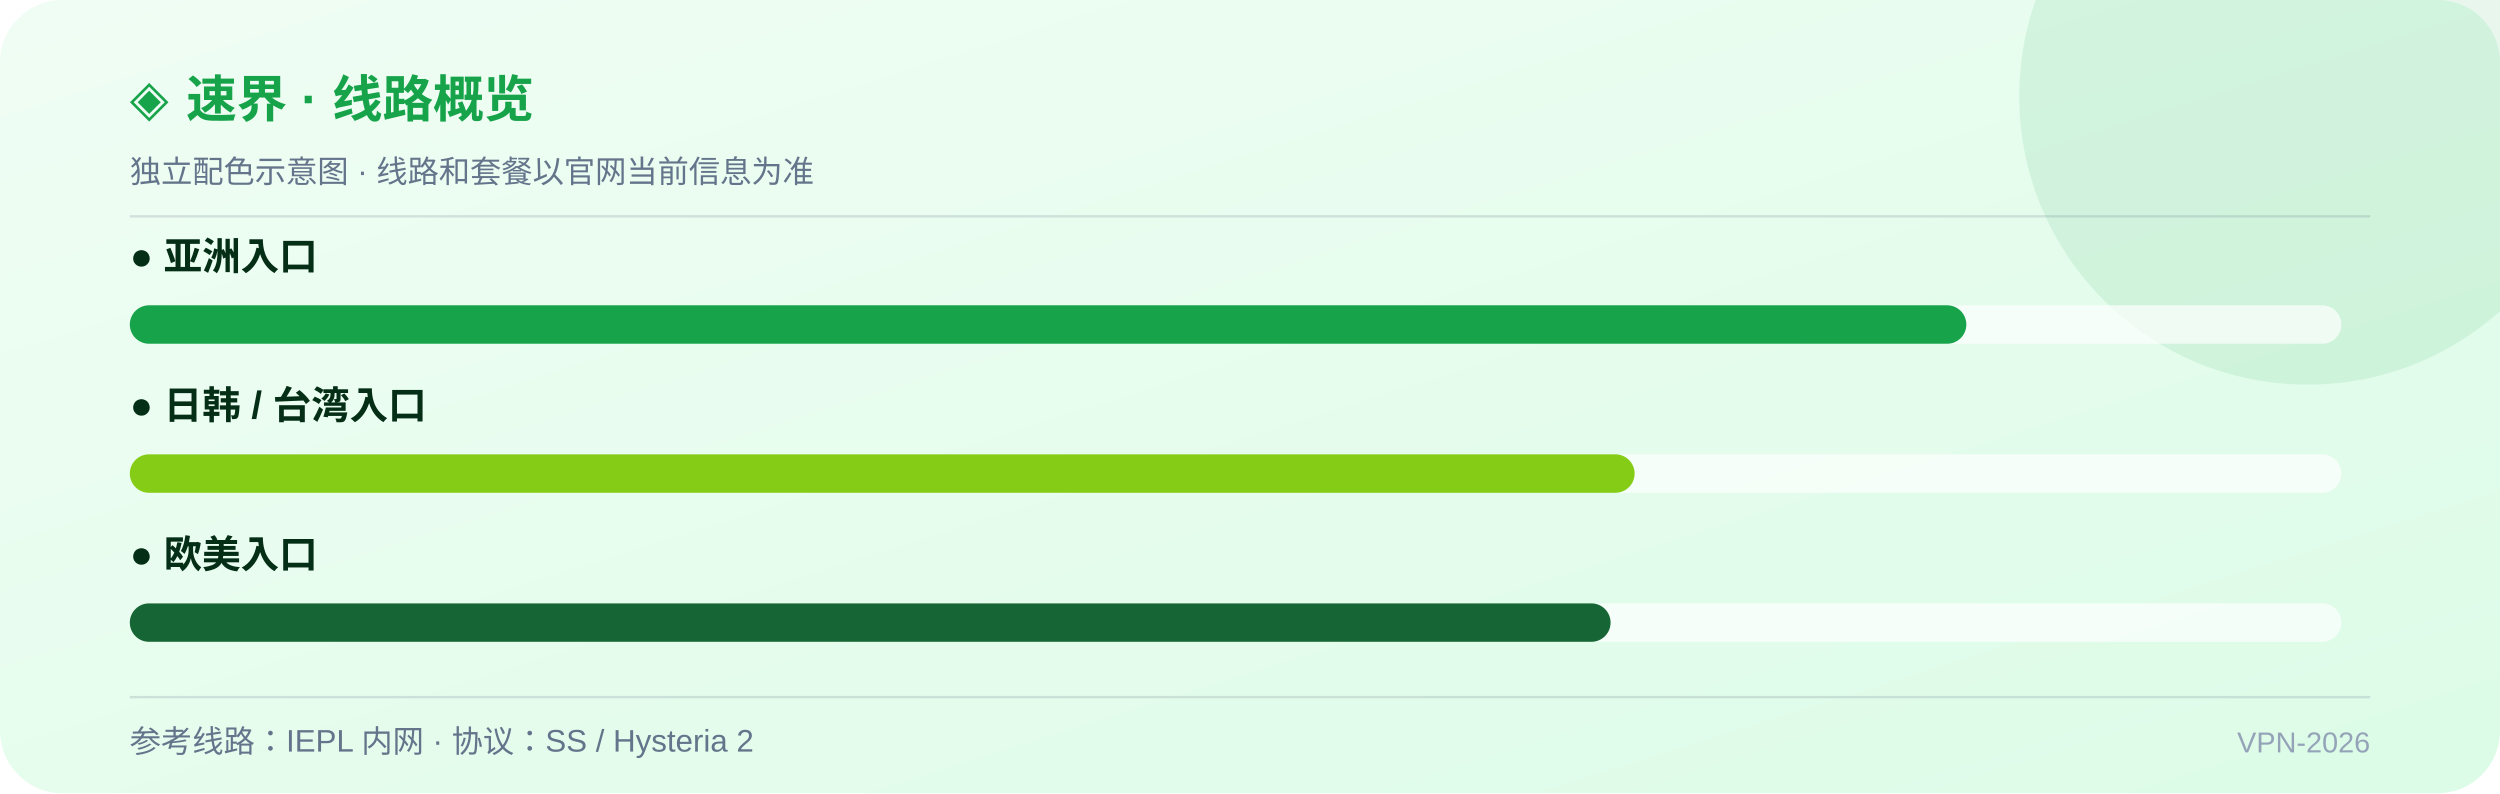
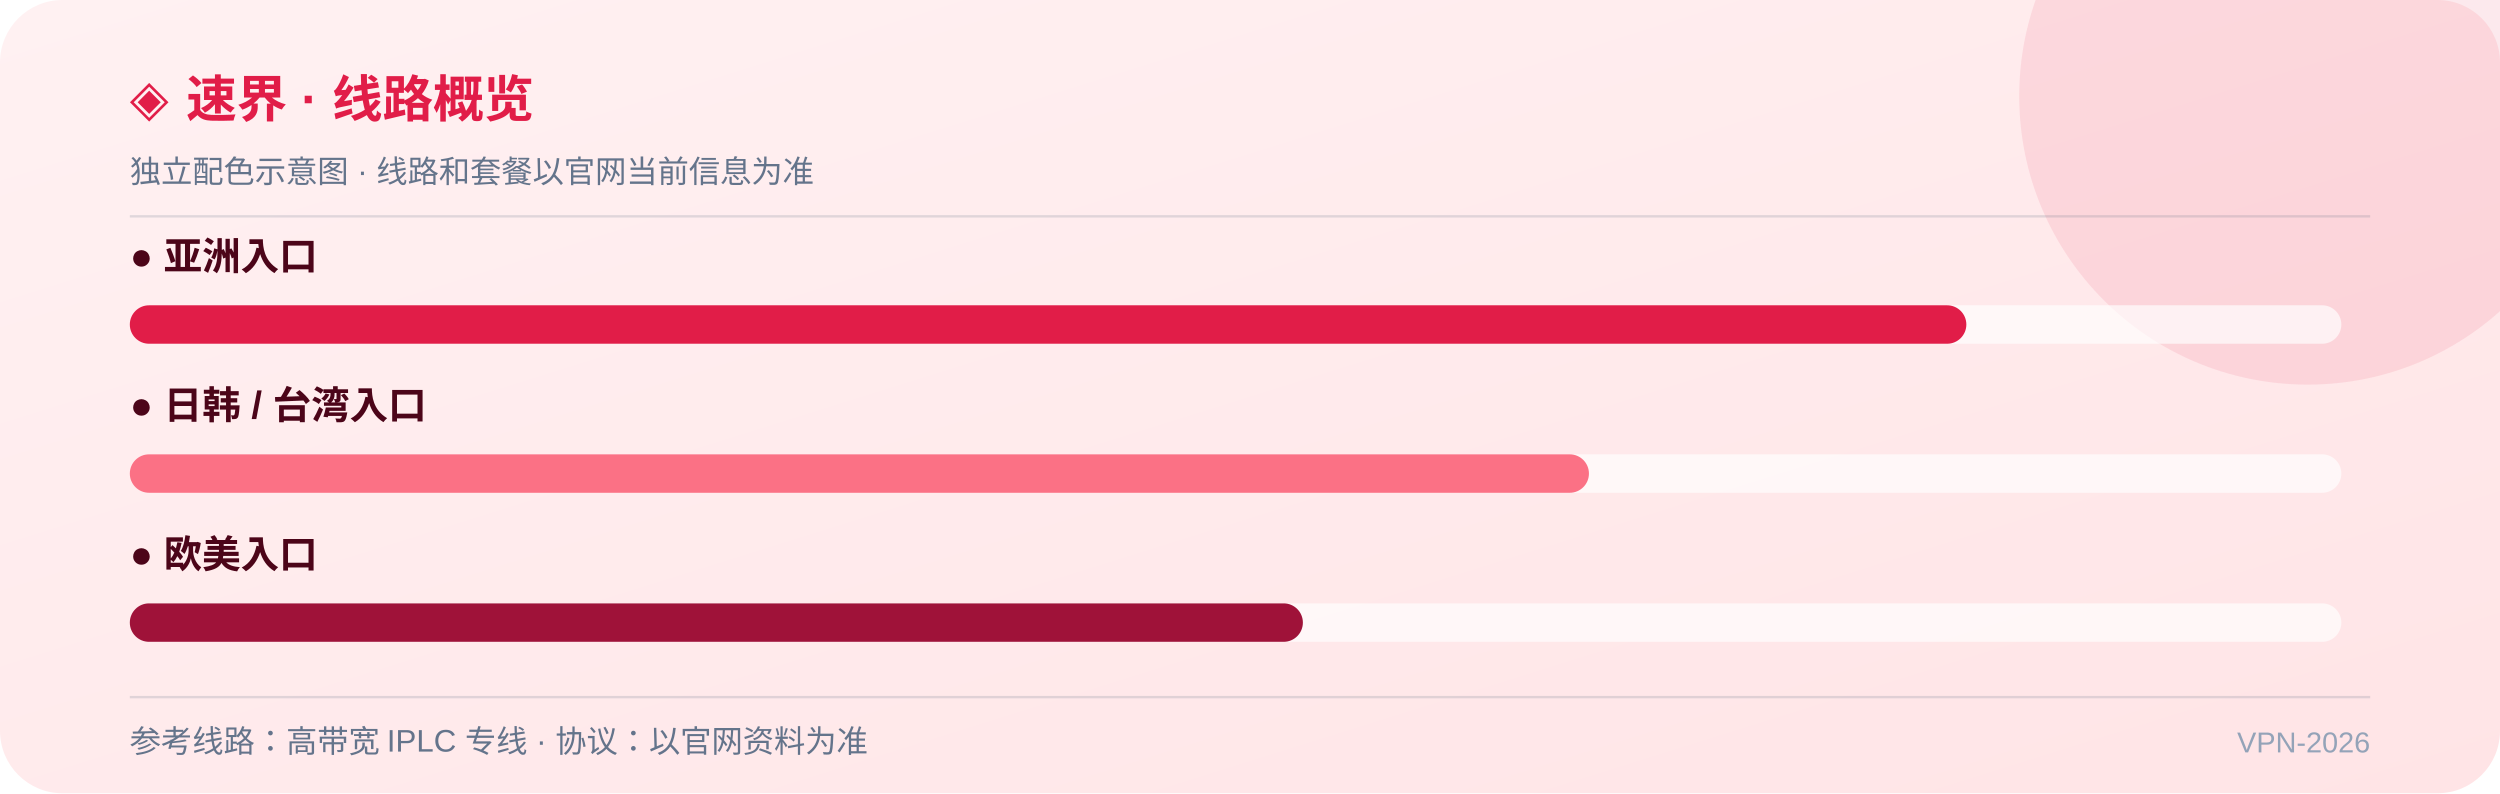
<svg xmlns="http://www.w3.org/2000/svg" viewBox="0 0 1040 330" role="img" aria-label="速界测速示意图">
  <defs>
    <linearGradient id="card" x1="0" y1="0" x2="1" y2="1">
-       <stop stop-color="#f0fdf4" />
-       <stop offset="1" stop-color="#dcfce7" />
+       <stop stop-color="#fff1f2" />
+       <stop offset="1" stop-color="#ffe4e6" />
    </linearGradient>
  </defs>
  <rect width="1040" height="330" rx="26" fill="url(#card)" />
-   <circle cx="960" cy="40" r="120" fill="#16a34a" opacity=".10" />
-   <text x="54" y="48" fill="#16a34a" font-family="Arial,'Microsoft YaHei',sans-serif" font-size="21" font-weight="900">◈ 速界 · 线路概览</text>
+   <circle cx="960" cy="40" r="120" fill="#e11d48" opacity=".10" />
+   <text x="54" y="48" fill="#e11d48" font-family="Arial,'Microsoft YaHei',sans-serif" font-size="21" font-weight="900">◈ 速界 · 线路概览</text>
  <text x="54" y="76" fill="#64748b" font-family="Arial,'Microsoft YaHei',sans-serif" font-size="13">独立配色示意图 · 线路和套餐以官网当前信息为准</text>
  <line x1="54" x2="986" y1="90" y2="90" stroke="#64748b33" />
-   <text x="54" y="112" fill="#052e16" font-family="Arial,'Microsoft YaHei',sans-serif" font-size="16" font-weight="800">● 亚洲入口</text>
+   <text x="54" y="112" fill="#4c0519" font-family="Arial,'Microsoft YaHei',sans-serif" font-size="16" font-weight="800">● 亚洲入口</text>
  <rect x="54" y="127" width="920" height="16" rx="8" fill="#ffffffaa" />
-   <rect x="54" y="127" width="764" height="16" rx="8" fill="#16a34a" />
-   <text x="54" y="174" fill="#052e16" font-family="Arial,'Microsoft YaHei',sans-serif" font-size="16" font-weight="800">● 日韩 / 台湾入口</text>
+   <rect x="54" y="127" width="764" height="16" rx="8" fill="#e11d48" />
+   <text x="54" y="174" fill="#4c0519" font-family="Arial,'Microsoft YaHei',sans-serif" font-size="16" font-weight="800">● 日韩 / 台湾入口</text>
  <rect x="54" y="189" width="920" height="16" rx="8" fill="#ffffffaa" />
-   <rect x="54" y="189" width="626" height="16" rx="8" fill="#84cc16" />
-   <text x="54" y="236" fill="#052e16" font-family="Arial,'Microsoft YaHei',sans-serif" font-size="16" font-weight="800">● 欧美入口</text>
+   <rect x="54" y="189" width="607" height="16" rx="8" fill="#fb7185" />
+   <text x="54" y="236" fill="#4c0519" font-family="Arial,'Microsoft YaHei',sans-serif" font-size="16" font-weight="800">● 欧美入口</text>
  <rect x="54" y="251" width="920" height="16" rx="8" fill="#ffffffaa" />
-   <rect x="54" y="251" width="616" height="16" rx="8" fill="#166534" />
+   <rect x="54" y="251" width="488" height="16" rx="8" fill="#9f1239" />
  <line x1="54" x2="986" y1="290" y2="290" stroke="#64748b33" />
-   <text x="54" y="313" fill="#64748b" font-family="Arial,'Microsoft YaHei',sans-serif" font-size="13">参考线路：IEPL 内网 · 协议：SS / Hysteria 2</text>
+   <text x="54" y="313" fill="#64748b" font-family="Arial,'Microsoft YaHei',sans-serif" font-size="13">参考线路：高带宽 IPLC 专线 · 协议：以官网资料为准</text>
  <text x="986" y="313" text-anchor="end" fill="#94a3b8" font-family="Arial,sans-serif" font-size="12">VPN-2026</text>
</svg>
